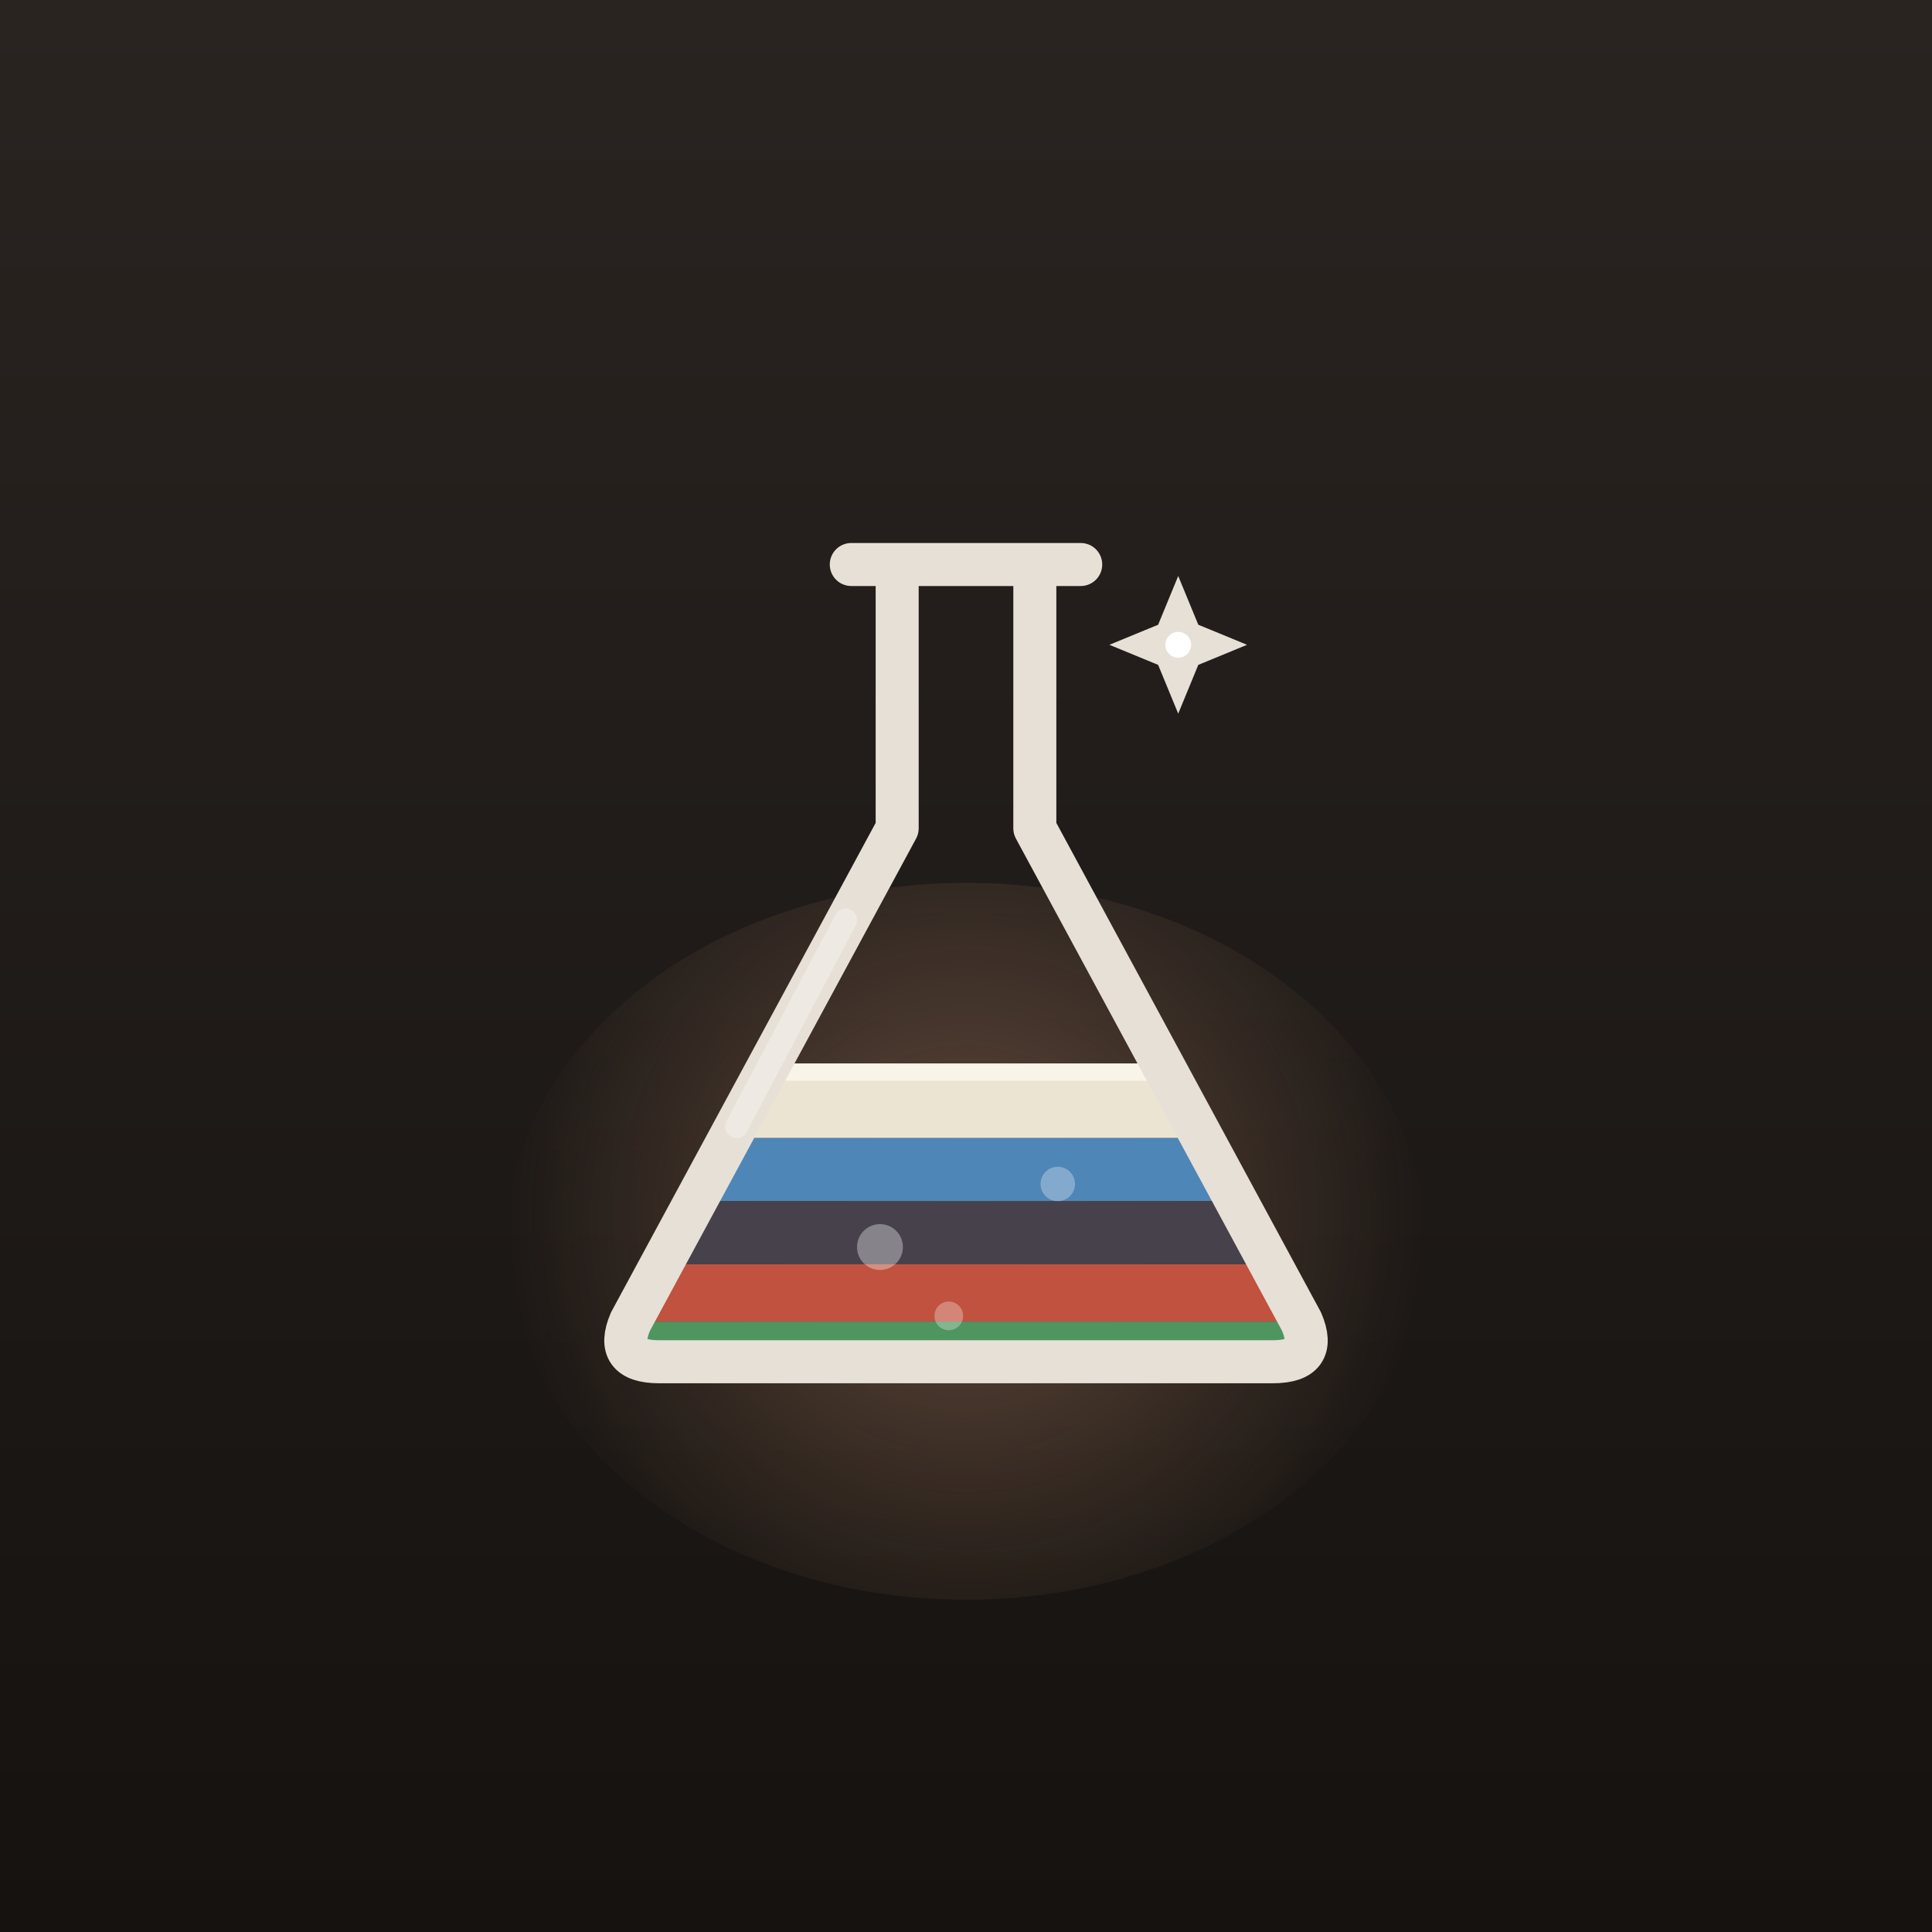
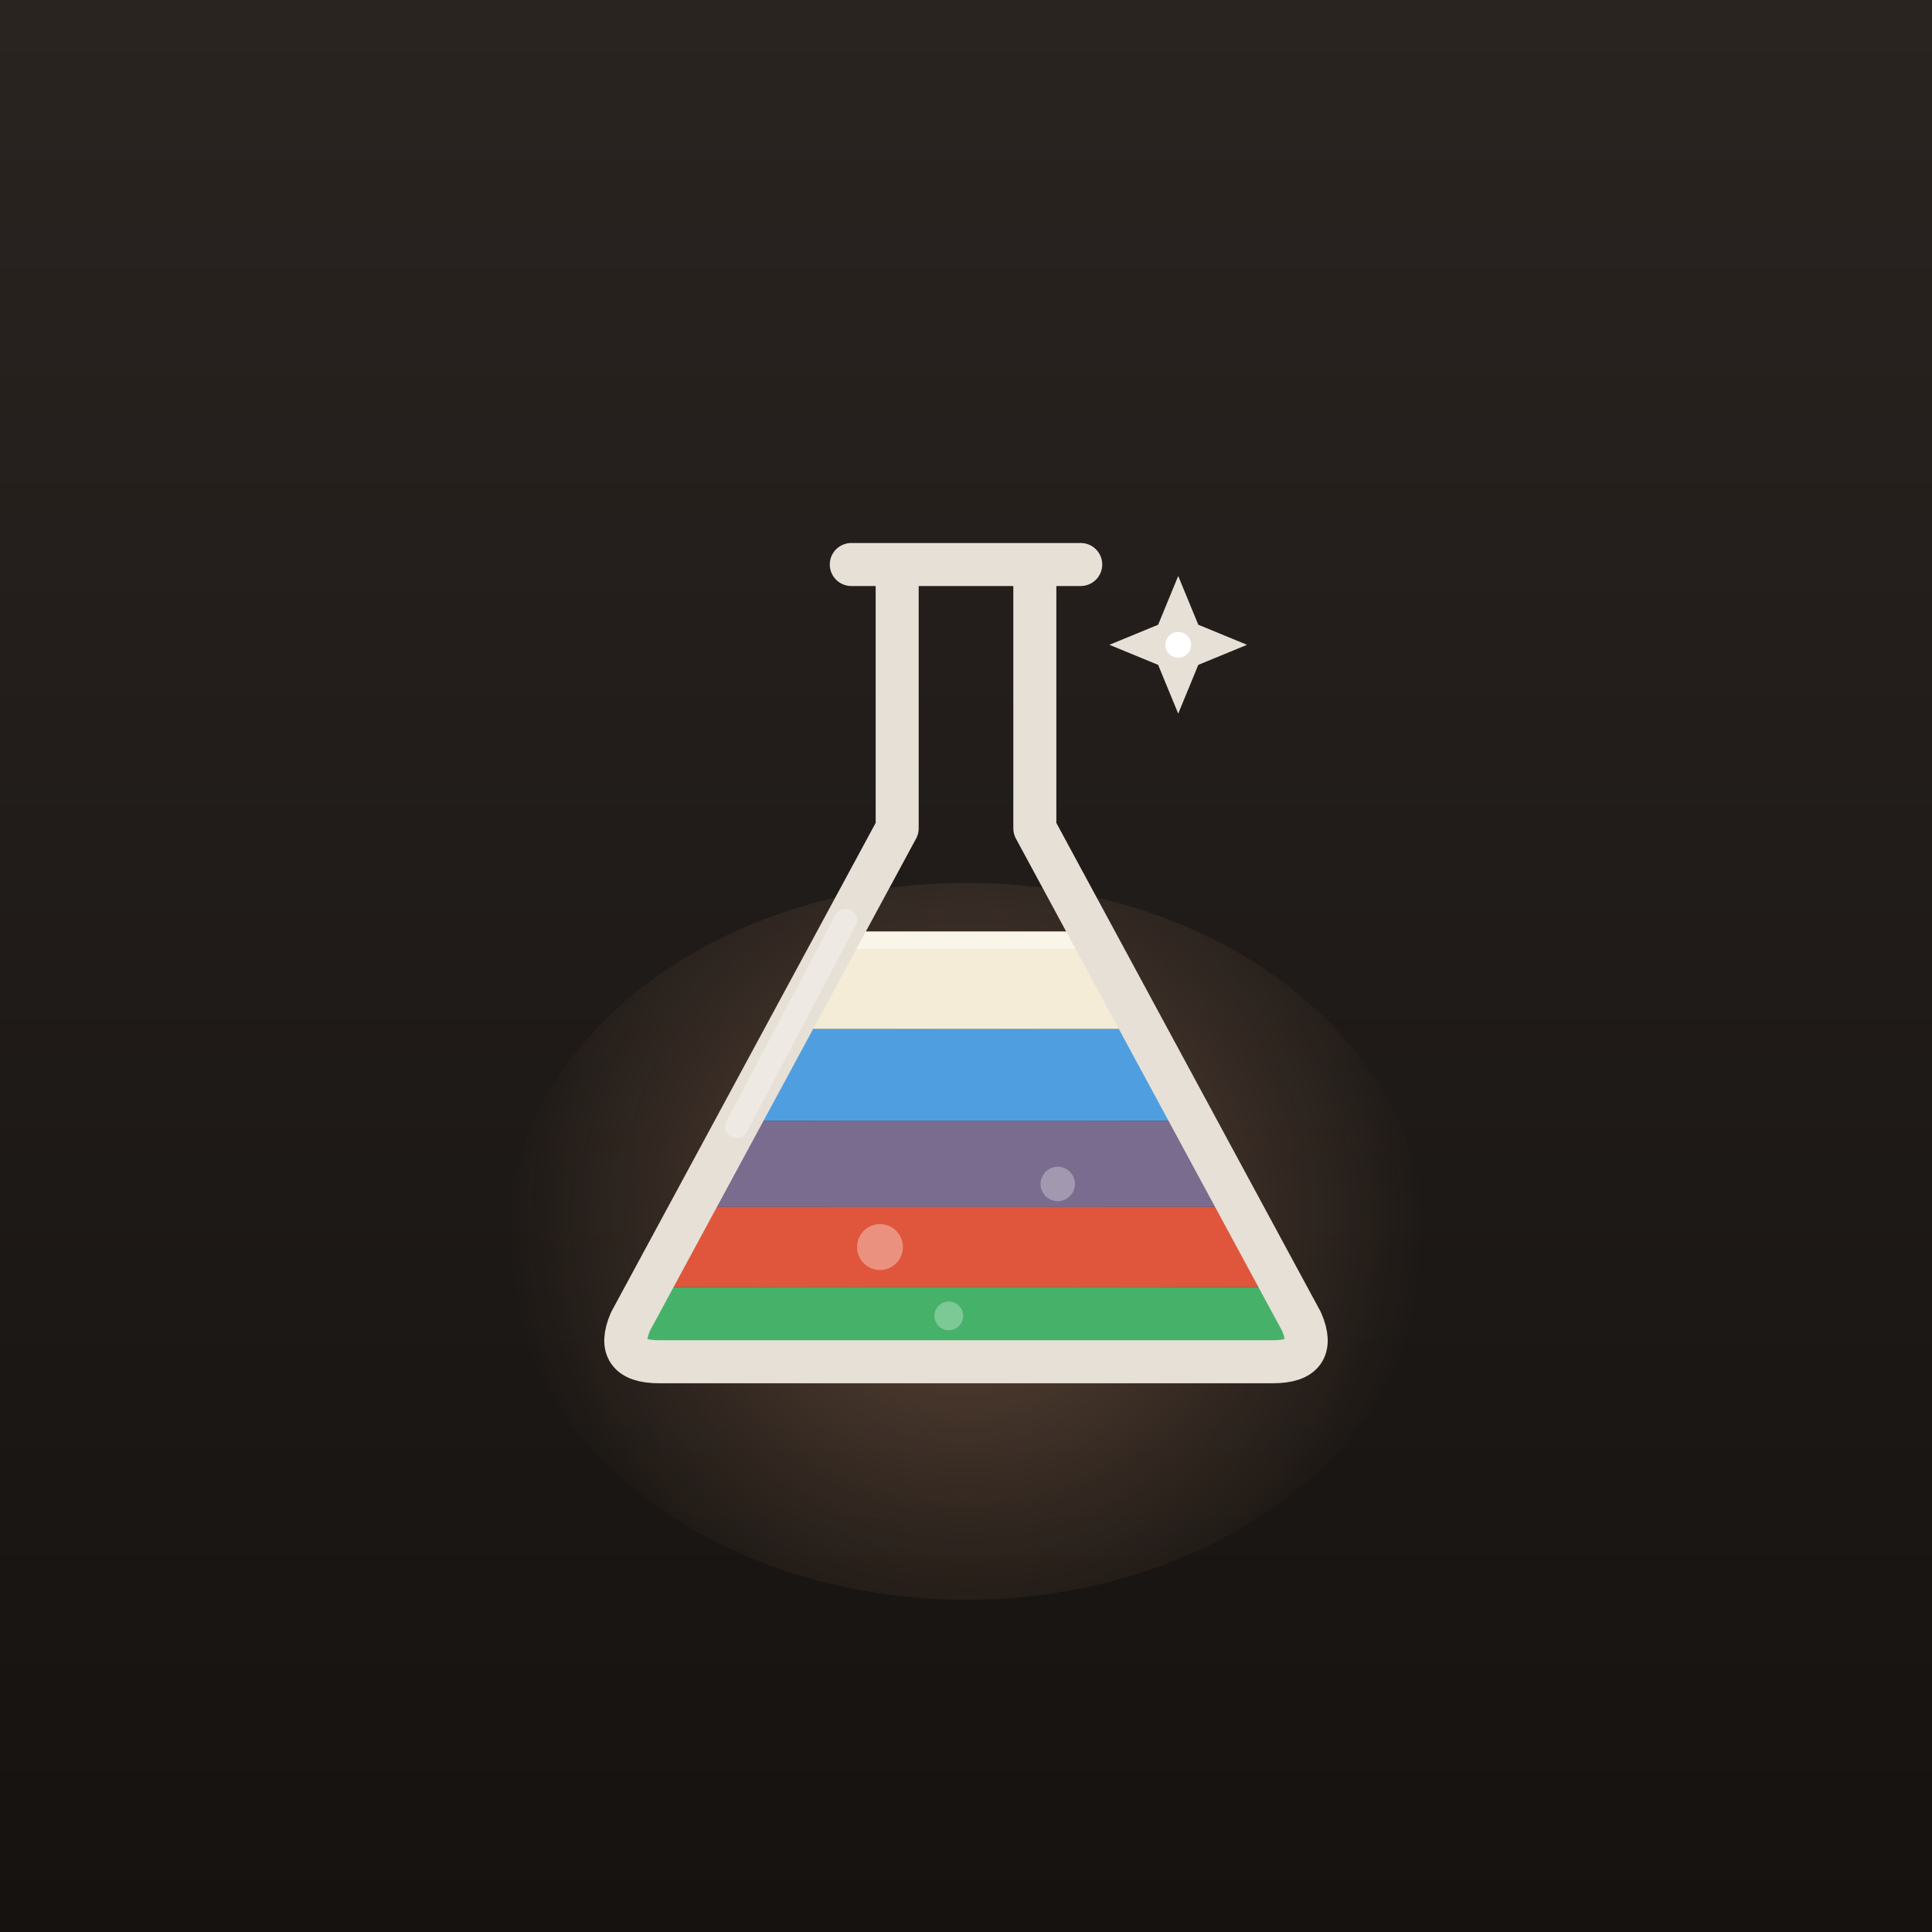
<svg xmlns="http://www.w3.org/2000/svg" width="512" height="512" viewBox="0 0 512 512" fill="none" role="img" aria-label="Project Brew">
  <defs>
    <linearGradient id="bg" x1="0" y1="0" x2="0" y2="512" gradientUnits="userSpaceOnUse">
      <stop offset="0" stop-color="#2a2421" />
      <stop offset="1" stop-color="#15120f" />
    </linearGradient>
    <radialGradient id="glow" cx="256" cy="350" r="160" gradientUnits="userSpaceOnUse">
      <stop offset="0" stop-color="#c89172" stop-opacity="0.40" />
      <stop offset="1" stop-color="#c89172" stop-opacity="0" />
    </radialGradient>
    <clipPath id="inner">
      <path d="M232 124 L232 214 L139 386 Q133 400 149 400 L363 400 Q379 400 373 386 L280 214 L280 124 Z" />
    </clipPath>
  </defs>
  <rect width="512" height="512" fill="url(#bg)" />
  <g transform="translate(256 256) scale(0.76) translate(-256 -262)">
    <ellipse cx="256" cy="358" rx="160" ry="125" fill="url(#glow)" />
    <g clip-path="url(#inner)">
-       <rect x="110" y="296" width="292" height="26" fill="#ece4d3" />
-       <rect x="110" y="322" width="292" height="22" fill="#4f86b8" />
-       <rect x="110" y="344" width="292" height="22" fill="#46414b" />
-       <rect x="110" y="366" width="292" height="20" fill="#c0523f" />
-       <rect x="110" y="386" width="292" height="20" fill="#4f9560" />
-       <rect x="110" y="296" width="292" height="6" fill="#fbf7ec" opacity="0.85" />
+       <rect x="110" y="250" width="292" height="34" fill="#f4ecd6" />
+       <rect x="110" y="284" width="292" height="32" fill="#4f9fe0" />
+       <rect x="110" y="316" width="292" height="30" fill="#7a6c8f" />
+       <rect x="110" y="346" width="292" height="28" fill="#e0563c" />
+       <rect x="110" y="374" width="292" height="26" fill="#46b269" />
+       <rect x="110" y="250" width="292" height="6" fill="#fbf7ec" opacity="0.85" />
      <circle cx="226" cy="360" r="8" fill="#ffffff" opacity="0.35" />
      <circle cx="288" cy="338" r="6" fill="#ffffff" opacity="0.30" />
      <circle cx="250" cy="384" r="5" fill="#ffffff" opacity="0.30" />
    </g>
    <path d="M232 124 L232 214 L139 386 Q133 400 149 400 L363 400 Q379 400 373 386 L280 214 L280 124" fill="none" stroke="#e7e0d6" stroke-width="15" stroke-linecap="round" stroke-linejoin="round" />
    <path d="M216 122 L296 122" stroke="#e7e0d6" stroke-width="15" stroke-linecap="round" />
    <path d="M214 246 L176 318" stroke="#ffffff" stroke-width="8" stroke-linecap="round" opacity="0.30" />
    <g transform="translate(330 150)">
      <path d="M0 -24 L7 -7 L24 0 L7 7 L0 24 L-7 7 L-24 0 L-7 -7 Z" fill="#e7e0d6" />
      <circle cx="0" cy="0" r="4.5" fill="#fff" />
    </g>
  </g>
</svg>
